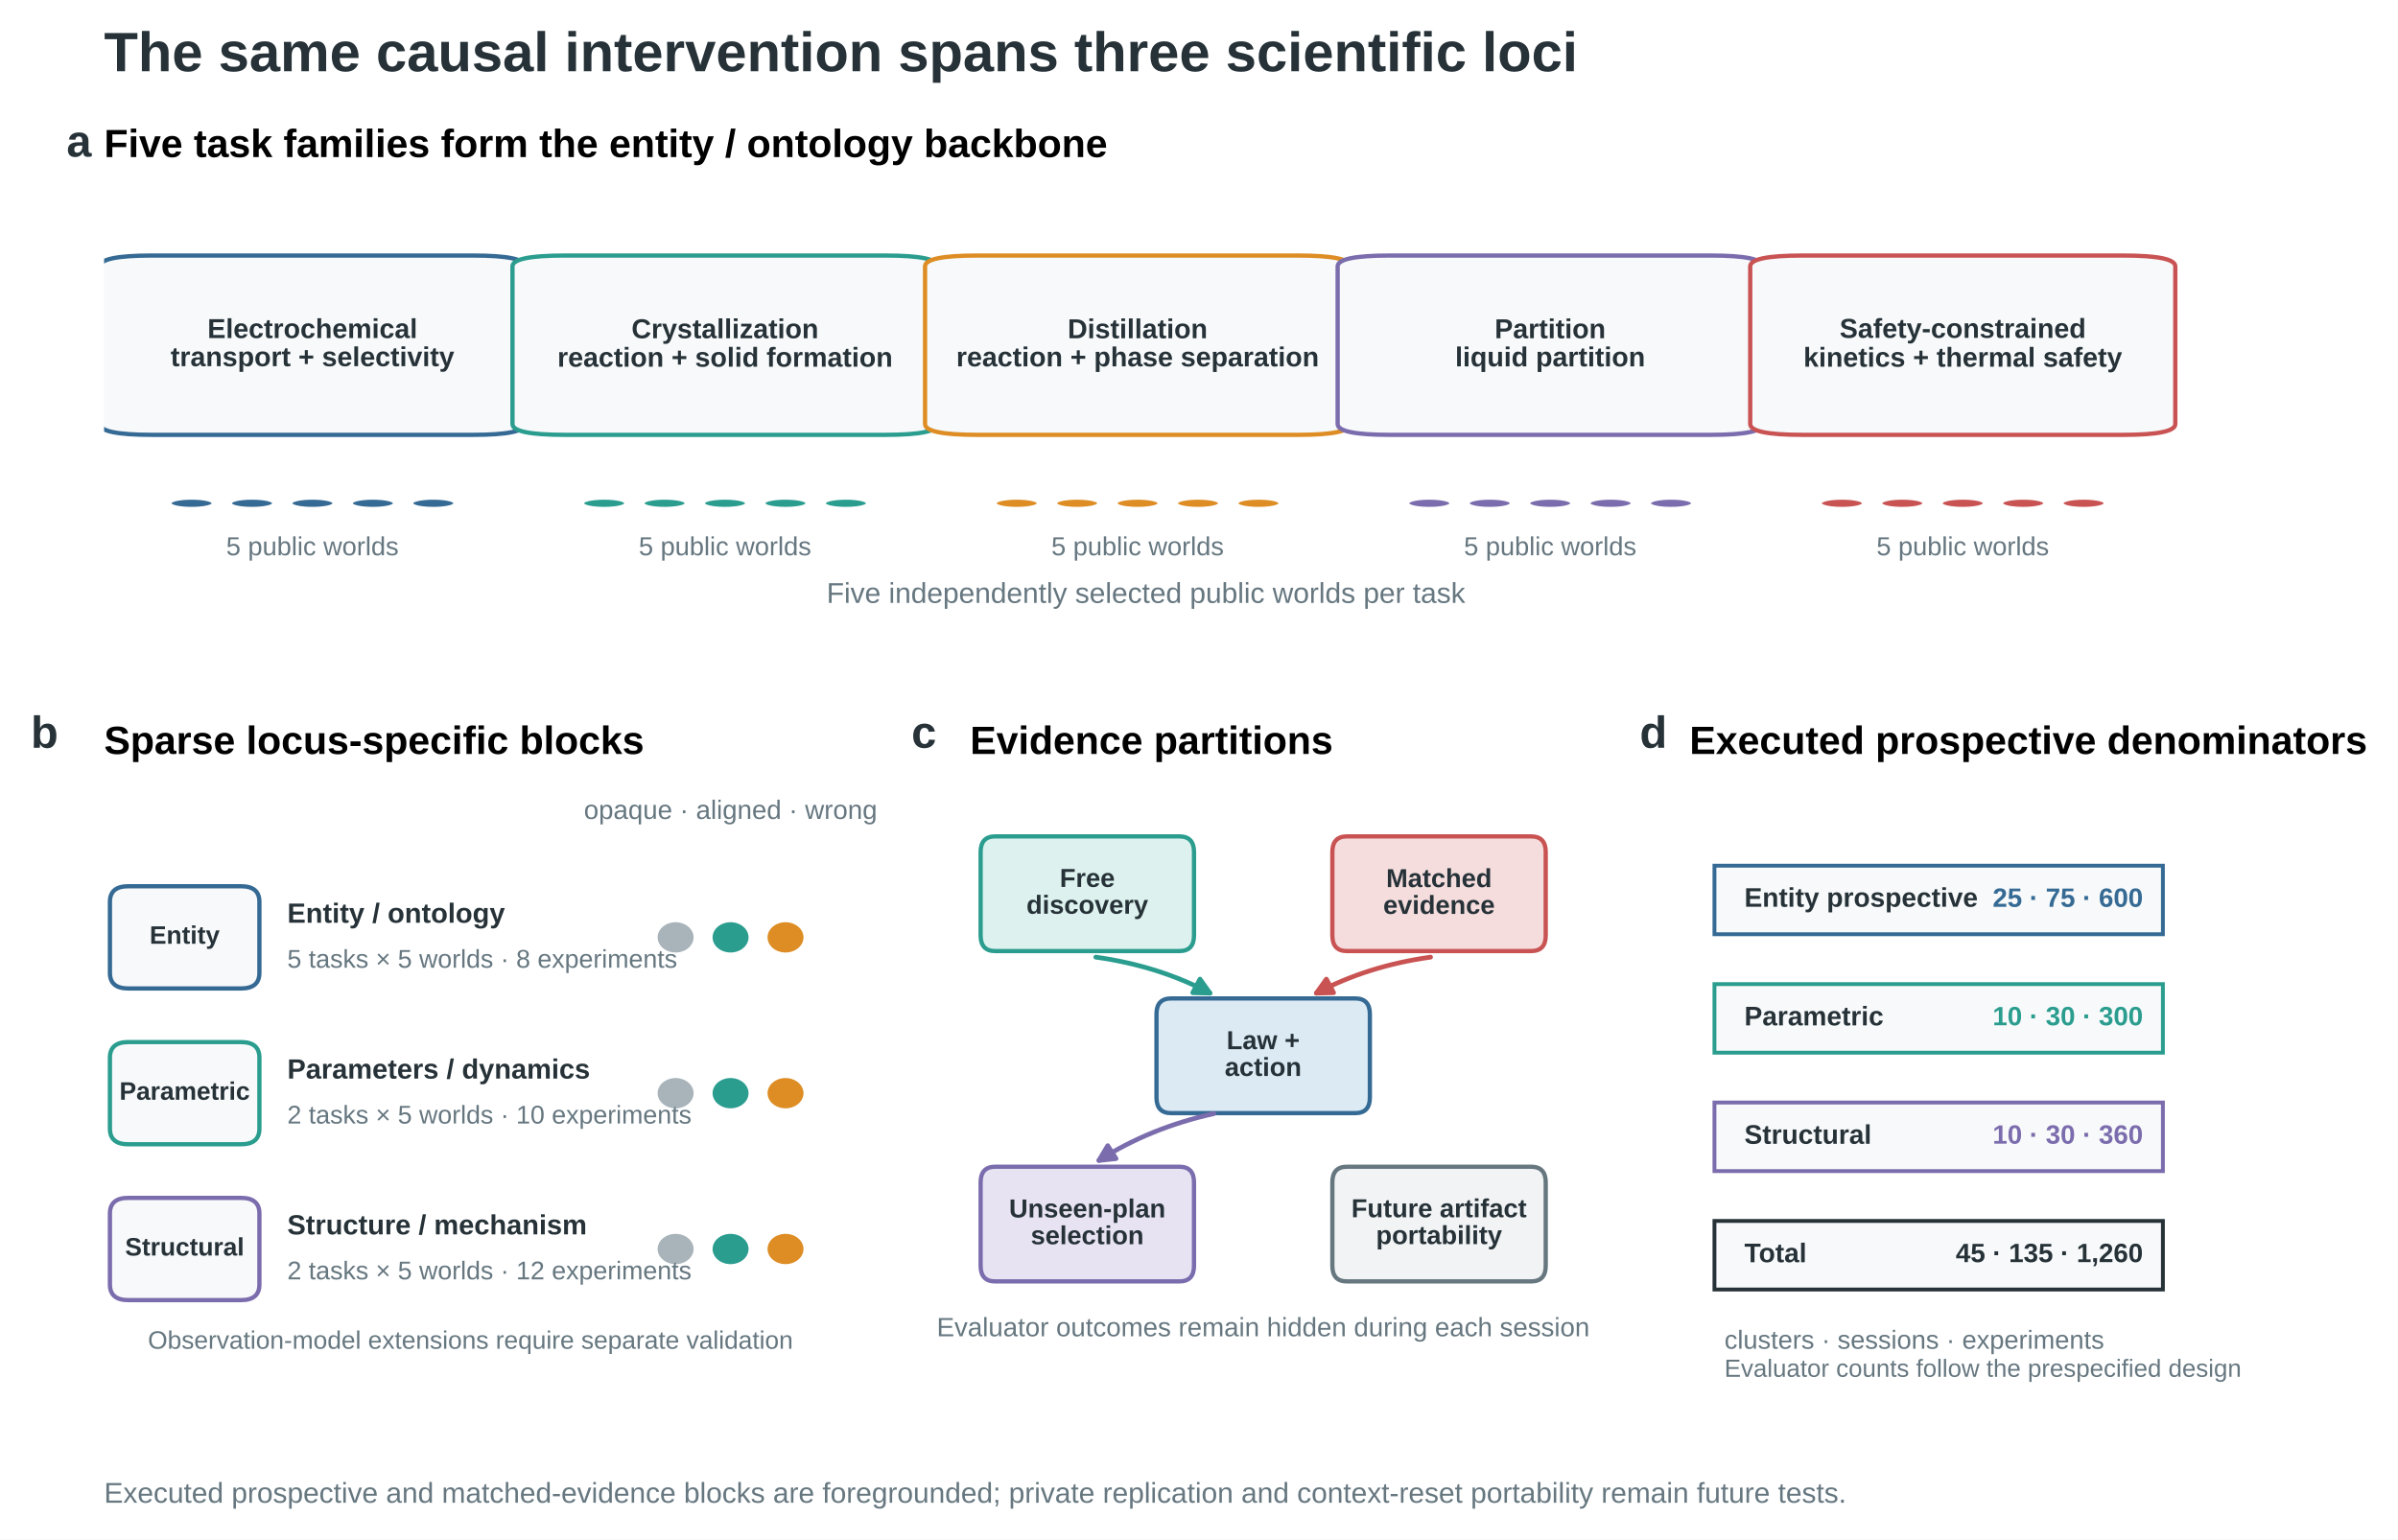
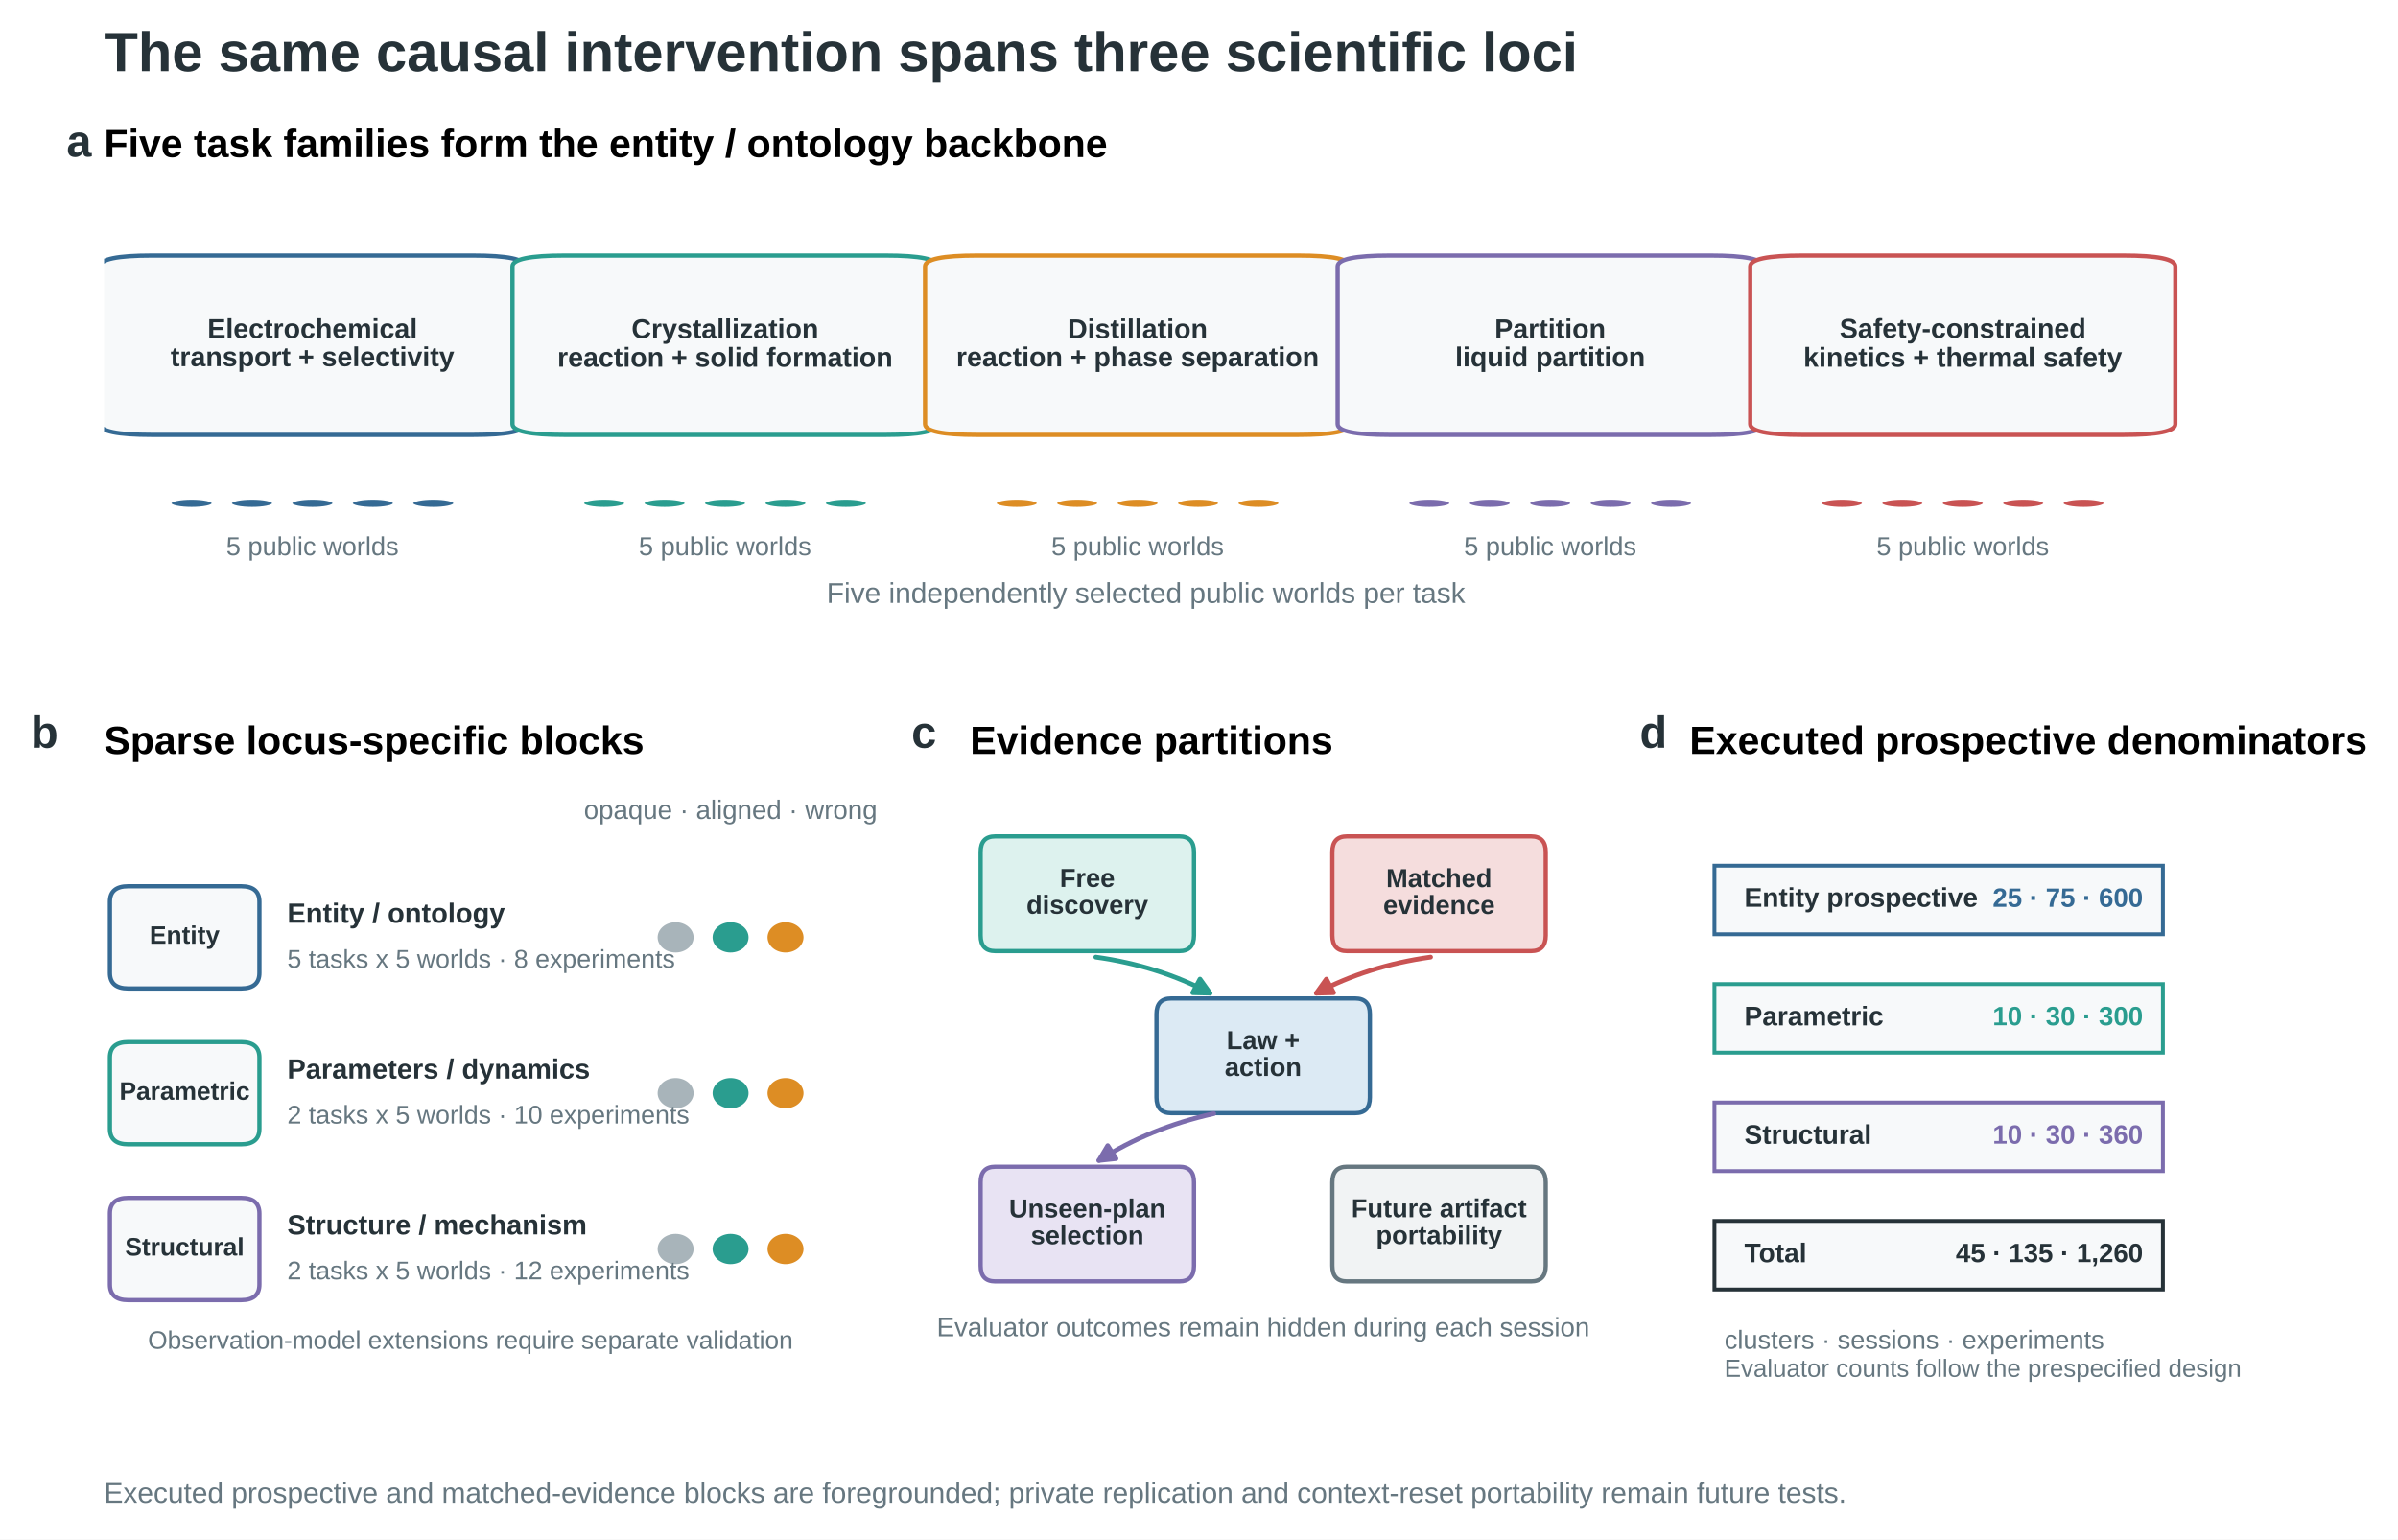
<svg xmlns="http://www.w3.org/2000/svg" width="560.786pt" height="360.139pt" viewBox="0 0 560.786 360.139" version="1.1">
  <defs>
    <style type="text/css">*{stroke-linejoin: round; stroke-linecap: butt}</style>
  </defs>
  <g id="figure_1">
    <g id="patch_1">
      <path d="M 0 360.139 L 560.786 360.139 L 560.786 0 L 0 0 z " style="fill: #ffffff" />
    </g>
    <g id="axes_1">
      <g id="patch_2">
        <path d="M 35.544 101.723 L 110.587 101.723 Q 122.77 101.723 122.77 99.19 L 122.77 62.31 Q 122.77 59.777 110.587 59.777 L 35.544 59.777 Q 23.361 59.777 23.361 62.31 L 23.361 99.19 Q 23.361 101.723 35.544 101.723 z " clip-path="url(#p70726f515e)" style="fill: #f7f9fa; stroke: #356a94; stroke-linejoin: miter" />
      </g>
      <g id="patch_3">
        <path d="M 44.802 118.745 C 46.095 118.745 47.334 118.638 48.248 118.448 C 49.162 118.258 49.675 118.001 49.675 117.732 C 49.675 117.463 49.162 117.206 48.248 117.016 C 47.334 116.826 46.095 116.719 44.802 116.719 C 43.51 116.719 42.27 116.826 41.357 117.016 C 40.443 117.206 39.929 117.463 39.929 117.732 C 39.929 118.001 40.443 118.258 41.357 118.448 C 42.27 118.638 43.51 118.745 44.802 118.745 z " clip-path="url(#p70726f515e)" style="fill: #356a94; stroke: #ffffff; stroke-width: 0.35; stroke-linejoin: miter" />
      </g>
      <g id="patch_4">
        <path d="M 58.934 118.745 C 60.226 118.745 61.466 118.638 62.38 118.448 C 63.293 118.258 63.807 118.001 63.807 117.732 C 63.807 117.463 63.293 117.206 62.38 117.016 C 61.466 116.826 60.226 116.719 58.934 116.719 C 57.641 116.719 56.402 116.826 55.488 117.016 C 54.574 117.206 54.061 117.463 54.061 117.732 C 54.061 118.001 54.574 118.258 55.488 118.448 C 56.402 118.638 57.641 118.745 58.934 118.745 z " clip-path="url(#p70726f515e)" style="fill: #356a94; stroke: #ffffff; stroke-width: 0.35; stroke-linejoin: miter" />
      </g>
      <g id="patch_5">
        <path d="M 73.065 118.745 C 74.358 118.745 75.597 118.638 76.511 118.448 C 77.425 118.258 77.938 118.001 77.938 117.732 C 77.938 117.463 77.425 117.206 76.511 117.016 C 75.597 116.826 74.358 116.719 73.065 116.719 C 71.773 116.719 70.533 116.826 69.62 117.016 C 68.706 117.206 68.192 117.463 68.192 117.732 C 68.192 118.001 68.706 118.258 69.62 118.448 C 70.533 118.638 71.773 118.745 73.065 118.745 z " clip-path="url(#p70726f515e)" style="fill: #356a94; stroke: #ffffff; stroke-width: 0.35; stroke-linejoin: miter" />
      </g>
      <g id="patch_6">
        <path d="M 87.197 118.745 C 88.489 118.745 89.729 118.638 90.643 118.448 C 91.556 118.258 92.07 118.001 92.07 117.732 C 92.07 117.463 91.556 117.206 90.643 117.016 C 89.729 116.826 88.489 116.719 87.197 116.719 C 85.905 116.719 84.665 116.826 83.751 117.016 C 82.837 117.206 82.324 117.463 82.324 117.732 C 82.324 118.001 82.837 118.258 83.751 118.448 C 84.665 118.638 85.905 118.745 87.197 118.745 z " clip-path="url(#p70726f515e)" style="fill: #356a94; stroke: #ffffff; stroke-width: 0.35; stroke-linejoin: miter" />
      </g>
      <g id="patch_7">
        <path d="M 101.329 118.745 C 102.621 118.745 103.86 118.638 104.774 118.448 C 105.688 118.258 106.202 118.001 106.202 117.732 C 106.202 117.463 105.688 117.206 104.774 117.016 C 103.86 116.826 102.621 116.719 101.329 116.719 C 100.036 116.719 98.797 116.826 97.883 117.016 C 96.969 117.206 96.456 117.463 96.456 117.732 C 96.456 118.001 96.969 118.258 97.883 118.448 C 98.797 118.638 100.036 118.745 101.329 118.745 z " clip-path="url(#p70726f515e)" style="fill: #356a94; stroke: #ffffff; stroke-width: 0.35; stroke-linejoin: miter" />
      </g>
      <g id="patch_8">
        <path d="M 132.028 101.723 L 207.072 101.723 Q 219.254 101.723 219.254 99.19 L 219.254 62.31 Q 219.254 59.777 207.072 59.777 L 132.028 59.777 Q 119.846 59.777 119.846 62.31 L 119.846 99.19 Q 119.846 101.723 132.028 101.723 z " clip-path="url(#p70726f515e)" style="fill: #f7f9fa; stroke: #2a9d8f; stroke-linejoin: miter" />
      </g>
      <g id="patch_9">
        <path d="M 141.287 118.745 C 142.579 118.745 143.819 118.638 144.733 118.448 C 145.646 118.258 146.16 118.001 146.16 117.732 C 146.16 117.463 145.646 117.206 144.733 117.016 C 143.819 116.826 142.579 116.719 141.287 116.719 C 139.994 116.719 138.755 116.826 137.841 117.016 C 136.927 117.206 136.414 117.463 136.414 117.732 C 136.414 118.001 136.927 118.258 137.841 118.448 C 138.755 118.638 139.994 118.745 141.287 118.745 z " clip-path="url(#p70726f515e)" style="fill: #2a9d8f; stroke: #ffffff; stroke-width: 0.35; stroke-linejoin: miter" />
      </g>
      <g id="patch_10">
        <path d="M 155.418 118.745 C 156.711 118.745 157.95 118.638 158.864 118.448 C 159.778 118.258 160.291 118.001 160.291 117.732 C 160.291 117.463 159.778 117.206 158.864 117.016 C 157.95 116.826 156.711 116.719 155.418 116.719 C 154.126 116.719 152.887 116.826 151.973 117.016 C 151.059 117.206 150.545 117.463 150.545 117.732 C 150.545 118.001 151.059 118.258 151.973 118.448 C 152.887 118.638 154.126 118.745 155.418 118.745 z " clip-path="url(#p70726f515e)" style="fill: #2a9d8f; stroke: #ffffff; stroke-width: 0.35; stroke-linejoin: miter" />
      </g>
      <g id="patch_11">
        <path d="M 169.55 118.745 C 170.842 118.745 172.082 118.638 172.996 118.448 C 173.91 118.258 174.423 118.001 174.423 117.732 C 174.423 117.463 173.91 117.206 172.996 117.016 C 172.082 116.826 170.842 116.719 169.55 116.719 C 168.258 116.719 167.018 116.826 166.104 117.016 C 165.19 117.206 164.677 117.463 164.677 117.732 C 164.677 118.001 165.19 118.258 166.104 118.448 C 167.018 118.638 168.258 118.745 169.55 118.745 z " clip-path="url(#p70726f515e)" style="fill: #2a9d8f; stroke: #ffffff; stroke-width: 0.35; stroke-linejoin: miter" />
      </g>
      <g id="patch_12">
        <path d="M 183.682 118.745 C 184.974 118.745 186.213 118.638 187.127 118.448 C 188.041 118.258 188.555 118.001 188.555 117.732 C 188.555 117.463 188.041 117.206 187.127 117.016 C 186.213 116.826 184.974 116.719 183.682 116.719 C 182.389 116.719 181.15 116.826 180.236 117.016 C 179.322 117.206 178.809 117.463 178.809 117.732 C 178.809 118.001 179.322 118.258 180.236 118.448 C 181.15 118.638 182.389 118.745 183.682 118.745 z " clip-path="url(#p70726f515e)" style="fill: #2a9d8f; stroke: #ffffff; stroke-width: 0.35; stroke-linejoin: miter" />
      </g>
      <g id="patch_13">
        <path d="M 197.813 118.745 C 199.105 118.745 200.345 118.638 201.259 118.448 C 202.173 118.258 202.686 118.001 202.686 117.732 C 202.686 117.463 202.173 117.206 201.259 117.016 C 200.345 116.826 199.105 116.719 197.813 116.719 C 196.521 116.719 195.281 116.826 194.367 117.016 C 193.454 117.206 192.94 117.463 192.94 117.732 C 192.94 118.001 193.454 118.258 194.367 118.448 C 195.281 118.638 196.521 118.745 197.813 118.745 z " clip-path="url(#p70726f515e)" style="fill: #2a9d8f; stroke: #ffffff; stroke-width: 0.35; stroke-linejoin: miter" />
      </g>
      <g id="patch_14">
        <path d="M 228.513 101.723 L 303.556 101.723 Q 315.739 101.723 315.739 99.19 L 315.739 62.31 Q 315.739 59.777 303.556 59.777 L 228.513 59.777 Q 216.33 59.777 216.33 62.31 L 216.33 99.19 Q 216.33 101.723 228.513 101.723 z " clip-path="url(#p70726f515e)" style="fill: #f7f9fa; stroke: #dd8d24; stroke-linejoin: miter" />
      </g>
      <g id="patch_15">
        <path d="M 237.771 118.745 C 239.064 118.745 240.303 118.638 241.217 118.448 C 242.131 118.258 242.644 118.001 242.644 117.732 C 242.644 117.463 242.131 117.206 241.217 117.016 C 240.303 116.826 239.064 116.719 237.771 116.719 C 236.479 116.719 235.24 116.826 234.326 117.016 C 233.412 117.206 232.898 117.463 232.898 117.732 C 232.898 118.001 233.412 118.258 234.326 118.448 C 235.24 118.638 236.479 118.745 237.771 118.745 z " clip-path="url(#p70726f515e)" style="fill: #dd8d24; stroke: #ffffff; stroke-width: 0.35; stroke-linejoin: miter" />
      </g>
      <g id="patch_16">
        <path d="M 251.903 118.745 C 253.195 118.745 254.435 118.638 255.349 118.448 C 256.263 118.258 256.776 118.001 256.776 117.732 C 256.776 117.463 256.263 117.206 255.349 117.016 C 254.435 116.826 253.195 116.719 251.903 116.719 C 250.611 116.719 249.371 116.826 248.457 117.016 C 247.544 117.206 247.03 117.463 247.03 117.732 C 247.03 118.001 247.544 118.258 248.457 118.448 C 249.371 118.638 250.611 118.745 251.903 118.745 z " clip-path="url(#p70726f515e)" style="fill: #dd8d24; stroke: #ffffff; stroke-width: 0.35; stroke-linejoin: miter" />
      </g>
      <g id="patch_17">
        <path d="M 266.035 118.745 C 267.327 118.745 268.566 118.638 269.48 118.448 C 270.394 118.258 270.908 118.001 270.908 117.732 C 270.908 117.463 270.394 117.206 269.48 117.016 C 268.566 116.826 267.327 116.719 266.035 116.719 C 264.742 116.719 263.503 116.826 262.589 117.016 C 261.675 117.206 261.162 117.463 261.162 117.732 C 261.162 118.001 261.675 118.258 262.589 118.448 C 263.503 118.638 264.742 118.745 266.035 118.745 z " clip-path="url(#p70726f515e)" style="fill: #dd8d24; stroke: #ffffff; stroke-width: 0.35; stroke-linejoin: miter" />
      </g>
      <g id="patch_18">
        <path d="M 280.166 118.745 C 281.459 118.745 282.698 118.638 283.612 118.448 C 284.526 118.258 285.039 118.001 285.039 117.732 C 285.039 117.463 284.526 117.206 283.612 117.016 C 282.698 116.826 281.459 116.719 280.166 116.719 C 278.874 116.719 277.634 116.826 276.72 117.016 C 275.807 117.206 275.293 117.463 275.293 117.732 C 275.293 118.001 275.807 118.258 276.72 118.448 C 277.634 118.638 278.874 118.745 280.166 118.745 z " clip-path="url(#p70726f515e)" style="fill: #dd8d24; stroke: #ffffff; stroke-width: 0.35; stroke-linejoin: miter" />
      </g>
      <g id="patch_19">
        <path d="M 294.298 118.745 C 295.59 118.745 296.83 118.638 297.743 118.448 C 298.657 118.258 299.171 118.001 299.171 117.732 C 299.171 117.463 298.657 117.206 297.743 117.016 C 296.83 116.826 295.59 116.719 294.298 116.719 C 293.005 116.719 291.766 116.826 290.852 117.016 C 289.938 117.206 289.425 117.463 289.425 117.732 C 289.425 118.001 289.938 118.258 290.852 118.448 C 291.766 118.638 293.005 118.745 294.298 118.745 z " clip-path="url(#p70726f515e)" style="fill: #dd8d24; stroke: #ffffff; stroke-width: 0.35; stroke-linejoin: miter" />
      </g>
      <g id="patch_20">
        <path d="M 324.997 101.723 L 400.041 101.723 Q 412.223 101.723 412.223 99.19 L 412.223 62.31 Q 412.223 59.777 400.041 59.777 L 324.997 59.777 Q 312.815 59.777 312.815 62.31 L 312.815 99.19 Q 312.815 101.723 324.997 101.723 z " clip-path="url(#p70726f515e)" style="fill: #f7f9fa; stroke: #7b6cad; stroke-linejoin: miter" />
      </g>
      <g id="patch_21">
        <path d="M 334.256 118.745 C 335.548 118.745 336.788 118.638 337.702 118.448 C 338.616 118.258 339.129 118.001 339.129 117.732 C 339.129 117.463 338.616 117.206 337.702 117.016 C 336.788 116.826 335.548 116.719 334.256 116.719 C 332.964 116.719 331.724 116.826 330.81 117.016 C 329.897 117.206 329.383 117.463 329.383 117.732 C 329.383 118.001 329.897 118.258 330.81 118.448 C 331.724 118.638 332.964 118.745 334.256 118.745 z " clip-path="url(#p70726f515e)" style="fill: #7b6cad; stroke: #ffffff; stroke-width: 0.35; stroke-linejoin: miter" />
      </g>
      <g id="patch_22">
        <path d="M 348.388 118.745 C 349.68 118.745 350.92 118.638 351.833 118.448 C 352.747 118.258 353.261 118.001 353.261 117.732 C 353.261 117.463 352.747 117.206 351.833 117.016 C 350.92 116.826 349.68 116.719 348.388 116.719 C 347.095 116.719 345.856 116.826 344.942 117.016 C 344.028 117.206 343.515 117.463 343.515 117.732 C 343.515 118.001 344.028 118.258 344.942 118.448 C 345.856 118.638 347.095 118.745 348.388 118.745 z " clip-path="url(#p70726f515e)" style="fill: #7b6cad; stroke: #ffffff; stroke-width: 0.35; stroke-linejoin: miter" />
      </g>
      <g id="patch_23">
        <path d="M 362.519 118.745 C 363.812 118.745 365.051 118.638 365.965 118.448 C 366.879 118.258 367.392 118.001 367.392 117.732 C 367.392 117.463 366.879 117.206 365.965 117.016 C 365.051 116.826 363.812 116.719 362.519 116.719 C 361.227 116.719 359.987 116.826 359.074 117.016 C 358.16 117.206 357.646 117.463 357.646 117.732 C 357.646 118.001 358.16 118.258 359.074 118.448 C 359.987 118.638 361.227 118.745 362.519 118.745 z " clip-path="url(#p70726f515e)" style="fill: #7b6cad; stroke: #ffffff; stroke-width: 0.35; stroke-linejoin: miter" />
      </g>
      <g id="patch_24">
        <path d="M 376.651 118.745 C 377.943 118.745 379.183 118.638 380.096 118.448 C 381.01 118.258 381.524 118.001 381.524 117.732 C 381.524 117.463 381.01 117.206 380.096 117.016 C 379.183 116.826 377.943 116.719 376.651 116.719 C 375.358 116.719 374.119 116.826 373.205 117.016 C 372.291 117.206 371.778 117.463 371.778 117.732 C 371.778 118.001 372.291 118.258 373.205 118.448 C 374.119 118.638 375.358 118.745 376.651 118.745 z " clip-path="url(#p70726f515e)" style="fill: #7b6cad; stroke: #ffffff; stroke-width: 0.35; stroke-linejoin: miter" />
      </g>
      <g id="patch_25">
        <path d="M 390.782 118.745 C 392.075 118.745 393.314 118.638 394.228 118.448 C 395.142 118.258 395.655 118.001 395.655 117.732 C 395.655 117.463 395.142 117.206 394.228 117.016 C 393.314 116.826 392.075 116.719 390.782 116.719 C 389.49 116.719 388.25 116.826 387.337 117.016 C 386.423 117.206 385.909 117.463 385.909 117.732 C 385.909 118.001 386.423 118.258 387.337 118.448 C 388.25 118.638 389.49 118.745 390.782 118.745 z " clip-path="url(#p70726f515e)" style="fill: #7b6cad; stroke: #ffffff; stroke-width: 0.35; stroke-linejoin: miter" />
      </g>
      <g id="patch_26">
        <path d="M 421.482 101.723 L 496.526 101.723 Q 508.708 101.723 508.708 99.19 L 508.708 62.31 Q 508.708 59.777 496.526 59.777 L 421.482 59.777 Q 409.3 59.777 409.3 62.31 L 409.3 99.19 Q 409.3 101.723 421.482 101.723 z " clip-path="url(#p70726f515e)" style="fill: #f7f9fa; stroke: #c95353; stroke-linejoin: miter" />
      </g>
      <g id="patch_27">
        <path d="M 430.741 118.745 C 432.033 118.745 433.273 118.638 434.186 118.448 C 435.1 118.258 435.614 118.001 435.614 117.732 C 435.614 117.463 435.1 117.206 434.186 117.016 C 433.273 116.826 432.033 116.719 430.741 116.719 C 429.448 116.719 428.209 116.826 427.295 117.016 C 426.381 117.206 425.868 117.463 425.868 117.732 C 425.868 118.001 426.381 118.258 427.295 118.448 C 428.209 118.638 429.448 118.745 430.741 118.745 z " clip-path="url(#p70726f515e)" style="fill: #c95353; stroke: #ffffff; stroke-width: 0.35; stroke-linejoin: miter" />
      </g>
      <g id="patch_28">
        <path d="M 444.872 118.745 C 446.165 118.745 447.404 118.638 448.318 118.448 C 449.232 118.258 449.745 118.001 449.745 117.732 C 449.745 117.463 449.232 117.206 448.318 117.016 C 447.404 116.826 446.165 116.719 444.872 116.719 C 443.58 116.719 442.34 116.826 441.427 117.016 C 440.513 117.206 439.999 117.463 439.999 117.732 C 439.999 118.001 440.513 118.258 441.427 118.448 C 442.34 118.638 443.58 118.745 444.872 118.745 z " clip-path="url(#p70726f515e)" style="fill: #c95353; stroke: #ffffff; stroke-width: 0.35; stroke-linejoin: miter" />
      </g>
      <g id="patch_29">
        <path d="M 459.004 118.745 C 460.296 118.745 461.536 118.638 462.45 118.448 C 463.363 118.258 463.877 118.001 463.877 117.732 C 463.877 117.463 463.363 117.206 462.45 117.016 C 461.536 116.826 460.296 116.719 459.004 116.719 C 457.711 116.719 456.472 116.826 455.558 117.016 C 454.644 117.206 454.131 117.463 454.131 117.732 C 454.131 118.001 454.644 118.258 455.558 118.448 C 456.472 118.638 457.711 118.745 459.004 118.745 z " clip-path="url(#p70726f515e)" style="fill: #c95353; stroke: #ffffff; stroke-width: 0.35; stroke-linejoin: miter" />
      </g>
      <g id="patch_30">
        <path d="M 473.135 118.745 C 474.428 118.745 475.667 118.638 476.581 118.448 C 477.495 118.258 478.008 118.001 478.008 117.732 C 478.008 117.463 477.495 117.206 476.581 117.016 C 475.667 116.826 474.428 116.719 473.135 116.719 C 471.843 116.719 470.604 116.826 469.69 117.016 C 468.776 117.206 468.262 117.463 468.262 117.732 C 468.262 118.001 468.776 118.258 469.69 118.448 C 470.604 118.638 471.843 118.745 473.135 118.745 z " clip-path="url(#p70726f515e)" style="fill: #c95353; stroke: #ffffff; stroke-width: 0.35; stroke-linejoin: miter" />
      </g>
      <g id="patch_31">
        <path d="M 487.267 118.745 C 488.559 118.745 489.799 118.638 490.713 118.448 C 491.626 118.258 492.14 118.001 492.14 117.732 C 492.14 117.463 491.626 117.206 490.713 117.016 C 489.799 116.826 488.559 116.719 487.267 116.719 C 485.975 116.719 484.735 116.826 483.821 117.016 C 482.907 117.206 482.394 117.463 482.394 117.732 C 482.394 118.001 482.907 118.258 483.821 118.448 C 484.735 118.638 485.975 118.745 487.267 118.745 z " clip-path="url(#p70726f515e)" style="fill: #c95353; stroke: #ffffff; stroke-width: 0.35; stroke-linejoin: miter" />
      </g>
      <g id="text_1">
        <text style="font-weight: 700; font-size: 6.4px; font-family: 'Arial', 'Helvetica', 'DejaVu Sans', sans-serif; fill: #263238" transform="translate(48.52138 79.07874)">Electrochemical</text>
        <text style="font-weight: 700; font-size: 6.4px; font-family: 'Arial', 'Helvetica', 'DejaVu Sans', sans-serif; fill: #263238" transform="translate(39.89888 85.6557)">transport + selectivity</text>
      </g>
      <g id="text_2">
        <text style="font-size: 6.1px; font-family: 'Arial', 'Helvetica', 'DejaVu Sans', sans-serif; text-anchor: middle; fill: #667780" x="73.065" y="129.89" transform="rotate(-0 73.06538 129.8904)">5 public worlds</text>
      </g>
      <g id="text_3">
        <text style="font-weight: 700; font-size: 6.4px; font-family: 'Arial', 'Helvetica', 'DejaVu Sans', sans-serif; fill: #263238" transform="translate(147.6795 79.11774)">Crystallization</text>
        <text style="font-weight: 700; font-size: 6.4px; font-family: 'Arial', 'Helvetica', 'DejaVu Sans', sans-serif; fill: #263238" transform="translate(130.346 85.7787)">reaction + solid formation</text>
      </g>
      <g id="text_4">
        <text style="font-size: 6.1px; font-family: 'Arial', 'Helvetica', 'DejaVu Sans', sans-serif; text-anchor: middle; fill: #667780" x="169.55" y="129.89" transform="rotate(-0 169.55 129.8904)">5 public worlds</text>
      </g>
      <g id="text_5">
        <text style="font-weight: 700; font-size: 6.4px; font-family: 'Arial', 'Helvetica', 'DejaVu Sans', sans-serif; fill: #263238" transform="translate(249.6796 79.12074)">Distillation</text>
        <text style="font-weight: 700; font-size: 6.4px; font-family: 'Arial', 'Helvetica', 'DejaVu Sans', sans-serif; fill: #263238" transform="translate(223.6221 85.6977)">reaction + phase separation</text>
      </g>
      <g id="text_6">
        <text style="font-size: 6.1px; font-family: 'Arial', 'Helvetica', 'DejaVu Sans', sans-serif; text-anchor: middle; fill: #667780" x="266.035" y="129.89" transform="rotate(-0 266.0346 129.8904)">5 public worlds</text>
      </g>
      <g id="text_7">
        <text style="font-weight: 700; font-size: 6.4px; font-family: 'Arial', 'Helvetica', 'DejaVu Sans', sans-serif; fill: #263238" transform="translate(349.5417 79.12074)">Partition</text>
        <text style="font-weight: 700; font-size: 6.4px; font-family: 'Arial', 'Helvetica', 'DejaVu Sans', sans-serif; fill: #263238" transform="translate(340.3022 85.6977)">liquid partition</text>
      </g>
      <g id="text_8">
        <text style="font-size: 6.1px; font-family: 'Arial', 'Helvetica', 'DejaVu Sans', sans-serif; text-anchor: middle; fill: #667780" x="362.519" y="129.89" transform="rotate(-0 362.5192 129.8904)">5 public worlds</text>
      </g>
      <g id="text_9">
        <text style="font-weight: 700; font-size: 6.4px; font-family: 'Arial', 'Helvetica', 'DejaVu Sans', sans-serif; fill: #263238" transform="translate(430.1983 79.0305)">Safety-constrained</text>
        <text style="font-weight: 700; font-size: 6.4px; font-family: 'Arial', 'Helvetica', 'DejaVu Sans', sans-serif; fill: #263238" transform="translate(421.7438 85.78194)">kinetics + thermal safety</text>
      </g>
      <g id="text_10">
        <text style="font-size: 6.1px; font-family: 'Arial', 'Helvetica', 'DejaVu Sans', sans-serif; text-anchor: middle; fill: #667780" x="459.004" y="129.89" transform="rotate(-0 459.0038 129.8904)">5 public worlds</text>
      </g>
      <g id="text_11">
        <text style="font-size: 6.7px; font-family: 'Arial', 'Helvetica', 'DejaVu Sans', sans-serif; text-anchor: middle; fill: #667780" x="267.984" y="141.036" transform="rotate(-0 267.9838 141.0357)">Five independently selected public worlds per task</text>
      </g>
      <g id="text_12">
        <text style="font-weight: 700; font-size: 10.5px; font-family: 'Arial', 'Helvetica', 'DejaVu Sans', sans-serif; text-anchor: start; fill: #263238" x="15.564" y="36.63" transform="rotate(-0 15.56446 36.63029)">a</text>
      </g>
      <g id="text_13">
        <text style="font-weight: 700; font-size: 9.2px; font-family: 'Arial', 'Helvetica', 'DejaVu Sans', sans-serif; text-anchor: start" x="24.336" y="36.742" transform="rotate(-0 24.33578 36.742)">Five task families form the entity / ontology backbone</text>
      </g>
    </g>
    <g id="axes_2">
      <g id="patch_32">
        <path d="M 29.991 231.23 L 56.38 231.23 Q 60.664 231.23 60.664 227.585 L 60.664 210.964 Q 60.664 207.319 56.38 207.319 L 29.991 207.319 Q 25.707 207.319 25.707 210.964 L 25.707 227.585 Q 25.707 231.23 29.991 231.23 z " clip-path="url(#p15c0a701d0)" style="fill: #f7f9fa; stroke: #356a94; stroke-linejoin: miter" />
      </g>
      <g id="patch_33">
        <path d="M 157.995 223.065 C 159.176 223.065 160.31 222.666 161.145 221.955 C 161.981 221.244 162.45 220.28 162.45 219.275 C 162.45 218.269 161.981 217.305 161.145 216.594 C 160.31 215.883 159.176 215.484 157.995 215.484 C 156.813 215.484 155.68 215.883 154.845 216.594 C 154.009 217.305 153.54 218.269 153.54 219.275 C 153.54 220.28 154.009 221.244 154.845 221.955 C 155.68 222.666 156.813 223.065 157.995 223.065 z " clip-path="url(#p15c0a701d0)" style="fill: #a8b4ba; stroke: #ffffff; stroke-width: 0.5; stroke-linejoin: miter" />
      </g>
      <g id="patch_34">
        <path d="M 170.847 223.065 C 172.028 223.065 173.162 222.666 173.997 221.955 C 174.833 221.244 175.302 220.28 175.302 219.275 C 175.302 218.269 174.833 217.305 173.997 216.594 C 173.162 215.883 172.028 215.484 170.847 215.484 C 169.665 215.484 168.532 215.883 167.696 216.594 C 166.861 217.305 166.391 218.269 166.391 219.275 C 166.391 220.28 166.861 221.244 167.696 221.955 C 168.532 222.666 169.665 223.065 170.847 223.065 z " clip-path="url(#p15c0a701d0)" style="fill: #2a9d8f; stroke: #ffffff; stroke-width: 0.5; stroke-linejoin: miter" />
      </g>
      <g id="patch_35">
        <path d="M 183.699 223.065 C 184.88 223.065 186.013 222.666 186.849 221.955 C 187.684 221.244 188.154 220.28 188.154 219.275 C 188.154 218.269 187.684 217.305 186.849 216.594 C 186.013 215.883 184.88 215.484 183.699 215.484 C 182.517 215.484 181.384 215.883 180.548 216.594 C 179.713 217.305 179.243 218.269 179.243 219.275 C 179.243 220.28 179.713 221.244 180.548 221.955 C 181.384 222.666 182.517 223.065 183.699 223.065 z " clip-path="url(#p15c0a701d0)" style="fill: #dd8d24; stroke: #ffffff; stroke-width: 0.5; stroke-linejoin: miter" />
      </g>
      <g id="patch_36">
        <path d="M 29.991 267.681 L 56.38 267.681 Q 60.664 267.681 60.664 264.036 L 60.664 247.414 Q 60.664 243.769 56.38 243.769 L 29.991 243.769 Q 25.707 243.769 25.707 247.414 L 25.707 264.036 Q 25.707 267.681 29.991 267.681 z " clip-path="url(#p15c0a701d0)" style="fill: #f7f9fa; stroke: #2a9d8f; stroke-linejoin: miter" />
      </g>
      <g id="patch_37">
        <path d="M 157.995 259.516 C 159.176 259.516 160.31 259.116 161.145 258.406 C 161.981 257.695 162.45 256.73 162.45 255.725 C 162.45 254.72 161.981 253.755 161.145 253.044 C 160.31 252.334 159.176 251.934 157.995 251.934 C 156.813 251.934 155.68 252.334 154.845 253.044 C 154.009 253.755 153.54 254.72 153.54 255.725 C 153.54 256.73 154.009 257.695 154.845 258.406 C 155.68 259.116 156.813 259.516 157.995 259.516 z " clip-path="url(#p15c0a701d0)" style="fill: #a8b4ba; stroke: #ffffff; stroke-width: 0.5; stroke-linejoin: miter" />
      </g>
      <g id="patch_38">
        <path d="M 170.847 259.516 C 172.028 259.516 173.162 259.116 173.997 258.406 C 174.833 257.695 175.302 256.73 175.302 255.725 C 175.302 254.72 174.833 253.755 173.997 253.044 C 173.162 252.334 172.028 251.934 170.847 251.934 C 169.665 251.934 168.532 252.334 167.696 253.044 C 166.861 253.755 166.391 254.72 166.391 255.725 C 166.391 256.73 166.861 257.695 167.696 258.406 C 168.532 259.116 169.665 259.516 170.847 259.516 z " clip-path="url(#p15c0a701d0)" style="fill: #2a9d8f; stroke: #ffffff; stroke-width: 0.5; stroke-linejoin: miter" />
      </g>
      <g id="patch_39">
        <path d="M 183.699 259.516 C 184.88 259.516 186.013 259.116 186.849 258.406 C 187.684 257.695 188.154 256.73 188.154 255.725 C 188.154 254.72 187.684 253.755 186.849 253.044 C 186.013 252.334 184.88 251.934 183.699 251.934 C 182.517 251.934 181.384 252.334 180.548 253.044 C 179.713 253.755 179.243 254.72 179.243 255.725 C 179.243 256.73 179.713 257.695 180.548 258.406 C 181.384 259.116 182.517 259.516 183.699 259.516 z " clip-path="url(#p15c0a701d0)" style="fill: #dd8d24; stroke: #ffffff; stroke-width: 0.5; stroke-linejoin: miter" />
      </g>
      <g id="patch_40">
        <path d="M 29.991 304.131 L 56.38 304.131 Q 60.664 304.131 60.664 300.486 L 60.664 283.865 Q 60.664 280.22 56.38 280.22 L 29.991 280.22 Q 25.707 280.22 25.707 283.865 L 25.707 300.486 Q 25.707 304.131 29.991 304.131 z " clip-path="url(#p15c0a701d0)" style="fill: #f7f9fa; stroke: #7b6cad; stroke-linejoin: miter" />
      </g>
      <g id="patch_41">
        <path d="M 157.995 295.966 C 159.176 295.966 160.31 295.567 161.145 294.856 C 161.981 294.145 162.45 293.181 162.45 292.176 C 162.45 291.17 161.981 290.206 161.145 289.495 C 160.31 288.784 159.176 288.385 157.995 288.385 C 156.813 288.385 155.68 288.784 154.845 289.495 C 154.009 290.206 153.54 291.17 153.54 292.176 C 153.54 293.181 154.009 294.145 154.845 294.856 C 155.68 295.567 156.813 295.966 157.995 295.966 z " clip-path="url(#p15c0a701d0)" style="fill: #a8b4ba; stroke: #ffffff; stroke-width: 0.5; stroke-linejoin: miter" />
      </g>
      <g id="patch_42">
        <path d="M 170.847 295.966 C 172.028 295.966 173.162 295.567 173.997 294.856 C 174.833 294.145 175.302 293.181 175.302 292.176 C 175.302 291.17 174.833 290.206 173.997 289.495 C 173.162 288.784 172.028 288.385 170.847 288.385 C 169.665 288.385 168.532 288.784 167.696 289.495 C 166.861 290.206 166.391 291.17 166.391 292.176 C 166.391 293.181 166.861 294.145 167.696 294.856 C 168.532 295.567 169.665 295.966 170.847 295.966 z " clip-path="url(#p15c0a701d0)" style="fill: #2a9d8f; stroke: #ffffff; stroke-width: 0.5; stroke-linejoin: miter" />
      </g>
      <g id="patch_43">
        <path d="M 183.699 295.966 C 184.88 295.966 186.013 295.567 186.849 294.856 C 187.684 294.145 188.154 293.181 188.154 292.176 C 188.154 291.17 187.684 290.206 186.849 289.495 C 186.013 288.784 184.88 288.385 183.699 288.385 C 182.517 288.385 181.384 288.784 180.548 289.495 C 179.713 290.206 179.243 291.17 179.243 292.176 C 179.243 293.181 179.713 294.145 180.548 294.856 C 181.384 295.567 182.517 295.966 183.699 295.966 z " clip-path="url(#p15c0a701d0)" style="fill: #dd8d24; stroke: #ffffff; stroke-width: 0.5; stroke-linejoin: miter" />
      </g>
      <g id="text_14">
        <text style="font-weight: 700; font-size: 5.9px; font-family: 'Arial', 'Helvetica', 'DejaVu Sans', sans-serif; text-anchor: middle; fill: #263238" x="43.185" y="220.765" transform="rotate(-0 43.18515 220.7652)">Entity</text>
      </g>
      <g id="text_15">
        <text style="font-weight: 700; font-size: 6.5px; font-family: 'Arial', 'Helvetica', 'DejaVu Sans', sans-serif; text-anchor: start; fill: #263238" x="67.175" y="215.853" transform="rotate(-0 67.17524 215.8533)">Entity / ontology</text>
      </g>
      <g id="text_16">
-         <text style="font-size: 6px; font-family: 'Arial', 'Helvetica', 'DejaVu Sans', sans-serif; text-anchor: start; fill: #667780" x="67.175" y="226.375" transform="rotate(-0 67.17524 226.375)">5 tasks × 5 worlds · 8 experiments</text>
+         <text style="font-size: 6px; font-family: 'Arial', 'Helvetica', 'DejaVu Sans', sans-serif; text-anchor: start; fill: #667780" x="67.175" y="226.375" transform="rotate(-0 67.17524 226.375)">5 tasks x 5 worlds · 8 experiments</text>
      </g>
      <g id="text_17">
        <text style="font-weight: 700; font-size: 5.9px; font-family: 'Arial', 'Helvetica', 'DejaVu Sans', sans-serif; text-anchor: middle; fill: #263238" x="43.185" y="257.254" transform="rotate(-0 43.18515 257.2544)">Parametric</text>
      </g>
      <g id="text_18">
        <text style="font-weight: 700; font-size: 6.5px; font-family: 'Arial', 'Helvetica', 'DejaVu Sans', sans-serif; text-anchor: start; fill: #263238" x="67.175" y="252.304" transform="rotate(-0 67.17524 252.3038)">Parameters / dynamics</text>
      </g>
      <g id="text_19">
-         <text style="font-size: 6px; font-family: 'Arial', 'Helvetica', 'DejaVu Sans', sans-serif; text-anchor: start; fill: #667780" x="67.175" y="262.825" transform="rotate(-0 67.17524 262.8255)">2 tasks × 5 worlds · 10 experiments</text>
+         <text style="font-size: 6px; font-family: 'Arial', 'Helvetica', 'DejaVu Sans', sans-serif; text-anchor: start; fill: #667780" x="67.175" y="262.825" transform="rotate(-0 67.17524 262.8255)">2 tasks x 5 worlds · 10 experiments</text>
      </g>
      <g id="text_20">
        <text style="font-weight: 700; font-size: 5.9px; font-family: 'Arial', 'Helvetica', 'DejaVu Sans', sans-serif; text-anchor: middle; fill: #263238" x="43.185" y="293.705" transform="rotate(-0 43.18515 293.7049)">Structural</text>
      </g>
      <g id="text_21">
        <text style="font-weight: 700; font-size: 6.5px; font-family: 'Arial', 'Helvetica', 'DejaVu Sans', sans-serif; text-anchor: start; fill: #263238" x="67.175" y="288.757" transform="rotate(-0 67.17524 288.7574)">Structure / mechanism</text>
      </g>
      <g id="text_22">
-         <text style="font-size: 6px; font-family: 'Arial', 'Helvetica', 'DejaVu Sans', sans-serif; text-anchor: start; fill: #667780" x="67.175" y="299.276" transform="rotate(-0 67.17524 299.276)">2 tasks × 5 worlds · 12 experiments</text>
+         <text style="font-size: 6px; font-family: 'Arial', 'Helvetica', 'DejaVu Sans', sans-serif; text-anchor: start; fill: #667780" x="67.175" y="299.276" transform="rotate(-0 67.17524 299.276)">2 tasks x 5 worlds · 12 experiments</text>
      </g>
      <g id="text_23">
        <text style="font-size: 6.2px; font-family: 'Arial', 'Helvetica', 'DejaVu Sans', sans-serif; text-anchor: middle; fill: #667780" x="170.847" y="191.572" transform="rotate(-0 170.8467 191.5721)">opaque · aligned · wrong</text>
      </g>
      <g id="text_24">
        <text style="font-size: 5.9px; font-family: 'Arial', 'Helvetica', 'DejaVu Sans', sans-serif; text-anchor: middle; fill: #667780" x="110.015" y="315.504" transform="rotate(-0 110.0147 315.5038)">Observation-model extensions require separate validation</text>
      </g>
      <g id="text_25">
        <text style="font-weight: 700; font-size: 10.5px; font-family: 'Arial', 'Helvetica', 'DejaVu Sans', sans-serif; text-anchor: start; fill: #263238" x="7.2" y="174.92" transform="rotate(-0 7.2 174.9198)">b</text>
      </g>
      <g id="text_26">
        <text style="font-weight: 700; font-size: 9.2px; font-family: 'Arial', 'Helvetica', 'DejaVu Sans', sans-serif; text-anchor: start" x="24.336" y="176.366" transform="rotate(-0 24.33578 176.366)">Sparse locus-specific blocks</text>
      </g>
    </g>
    <g id="axes_3">
      <g id="patch_44">
        <path d="M 232.753 222.482 L 275.798 222.482 Q 279.225 222.482 279.225 218.837 L 279.225 199.3 Q 279.225 195.655 275.798 195.655 L 232.753 195.655 Q 229.325 195.655 229.325 199.3 L 229.325 218.837 Q 229.325 222.482 232.753 222.482 z " clip-path="url(#p65ca54ecdb)" style="fill: #ddf2ee; stroke: #2a9d8f; stroke-linejoin: miter" />
      </g>
      <g id="patch_45">
        <path d="M 315.004 222.482 L 358.049 222.482 Q 361.477 222.482 361.477 218.837 L 361.477 199.3 Q 361.477 195.655 358.049 195.655 L 315.004 195.655 Q 311.577 195.655 311.577 199.3 L 311.577 218.837 Q 311.577 222.482 315.004 222.482 z " clip-path="url(#p65ca54ecdb)" style="fill: #f5dddd; stroke: #c95353; stroke-linejoin: miter" />
      </g>
      <g id="patch_46">
        <path d="M 273.878 260.391 L 316.924 260.391 Q 320.351 260.391 320.351 256.746 L 320.351 237.208 Q 320.351 233.563 316.924 233.563 L 273.878 233.563 Q 270.451 233.563 270.451 237.208 L 270.451 256.746 Q 270.451 260.391 273.878 260.391 z " clip-path="url(#p65ca54ecdb)" style="fill: #dceaf4; stroke: #356a94; stroke-linejoin: miter" />
      </g>
      <g id="patch_47">
        <path d="M 232.753 299.757 L 275.798 299.757 Q 279.225 299.757 279.225 296.112 L 279.225 276.575 Q 279.225 272.93 275.798 272.93 L 232.753 272.93 Q 229.325 272.93 229.325 276.575 L 229.325 296.112 Q 229.325 299.757 232.753 299.757 z " clip-path="url(#p65ca54ecdb)" style="fill: #e8e3f3; stroke: #7b6cad; stroke-linejoin: miter" />
      </g>
      <g id="patch_48">
        <path d="M 315.004 299.757 L 358.049 299.757 Q 361.477 299.757 361.477 296.112 L 361.477 276.575 Q 361.477 272.93 358.049 272.93 L 315.004 272.93 Q 311.577 272.93 311.577 276.575 L 311.577 296.112 Q 311.577 299.757 315.004 299.757 z " clip-path="url(#p65ca54ecdb)" style="fill: #f1f3f4; stroke: #667780; stroke-linejoin: miter" />
      </g>
      <g id="patch_49">
        <path d="M 256.256 223.902 Q 270.944 225.949 282.96 232.32 " clip-path="url(#p65ca54ecdb)" style="fill: none; stroke: #2a9d8f; stroke-width: 1.1; stroke-linecap: round" />
        <path d="M 280.623 229.044 L 282.96 232.32 L 278.937 232.224 z " clip-path="url(#p65ca54ecdb)" style="fill: #2a9d8f; stroke: #2a9d8f; stroke-width: 1.1; stroke-linecap: round" />
      </g>
      <g id="patch_50">
        <path d="M 334.547 223.902 Q 319.858 225.949 307.842 232.32 " clip-path="url(#p65ca54ecdb)" style="fill: none; stroke: #c95353; stroke-width: 1.1; stroke-linecap: round" />
        <path d="M 311.865 232.224 L 307.842 232.32 L 310.179 229.044 z " clip-path="url(#p65ca54ecdb)" style="fill: #c95353; stroke: #c95353; stroke-width: 1.1; stroke-linecap: round" />
      </g>
      <g id="patch_51">
        <path d="M 283.85 260.512 Q 268.873 263.848 256.986 271.459 " clip-path="url(#p65ca54ecdb)" style="fill: none; stroke: #7b6cad; stroke-width: 1.1; stroke-linecap: round" />
        <path d="M 260.988 271.034 L 256.986 271.459 L 259.047 268.002 z " clip-path="url(#p65ca54ecdb)" style="fill: #7b6cad; stroke: #7b6cad; stroke-width: 1.1; stroke-linecap: round" />
      </g>
      <g id="text_27">
        <text style="font-weight: 700; font-size: 6.1px; font-family: 'Arial', 'Helvetica', 'DejaVu Sans', sans-serif; fill: #263238" transform="translate(247.833 207.4752)">Free</text>
        <text style="font-weight: 700; font-size: 6.1px; font-family: 'Arial', 'Helvetica', 'DejaVu Sans', sans-serif; fill: #263238" transform="translate(240.0345 213.7439)">discovery</text>
      </g>
      <g id="text_28">
        <text style="font-weight: 700; font-size: 6.1px; font-family: 'Arial', 'Helvetica', 'DejaVu Sans', sans-serif; fill: #263238" transform="translate(324.1568 207.5153)">Matched</text>
        <text style="font-weight: 700; font-size: 6.1px; font-family: 'Arial', 'Helvetica', 'DejaVu Sans', sans-serif; fill: #263238" transform="translate(323.4734 213.7839)">evidence</text>
      </g>
      <g id="text_29">
        <text style="font-weight: 700; font-size: 6.1px; font-family: 'Arial', 'Helvetica', 'DejaVu Sans', sans-serif; fill: #263238" transform="translate(286.841 245.4238)">Law +</text>
        <text style="font-weight: 700; font-size: 6.1px; font-family: 'Arial', 'Helvetica', 'DejaVu Sans', sans-serif; fill: #263238" transform="translate(286.4202 251.6925)">action</text>
      </g>
      <g id="text_30">
        <text style="font-weight: 700; font-size: 6.1px; font-family: 'Arial', 'Helvetica', 'DejaVu Sans', sans-serif; fill: #263238" transform="translate(235.9737 284.7903)">Unseen-plan</text>
        <text style="font-weight: 700; font-size: 6.1px; font-family: 'Arial', 'Helvetica', 'DejaVu Sans', sans-serif; fill: #263238" transform="translate(241.0548 291.059)">selection</text>
      </g>
      <g id="text_31">
        <text style="font-weight: 700; font-size: 6.1px; font-family: 'Arial', 'Helvetica', 'DejaVu Sans', sans-serif; fill: #263238" transform="translate(316.0228 284.7503)">Future artifact</text>
        <text style="font-weight: 700; font-size: 6.1px; font-family: 'Arial', 'Helvetica', 'DejaVu Sans', sans-serif; fill: #263238" transform="translate(321.7859 291.019)">portability</text>
      </g>
      <g id="text_32">
        <text style="font-size: 6.2px; font-family: 'Arial', 'Helvetica', 'DejaVu Sans', sans-serif; text-anchor: middle; fill: #667780" x="295.401" y="312.588" transform="rotate(-0 295.401 312.5878)">Evaluator outcomes remain hidden during each session</text>
      </g>
      <g id="text_33">
        <text style="font-weight: 700; font-size: 10.5px; font-family: 'Arial', 'Helvetica', 'DejaVu Sans', sans-serif; text-anchor: start; fill: #263238" x="213.149" y="174.92" transform="rotate(-0 213.1493 174.9198)">c</text>
      </g>
      <g id="text_34">
        <text style="font-weight: 700; font-size: 9.2px; font-family: 'Arial', 'Helvetica', 'DejaVu Sans', sans-serif; text-anchor: start" x="226.858" y="176.366" transform="rotate(-0 226.8579 176.366)">Evidence partitions</text>
      </g>
    </g>
    <g id="axes_4">
      <g id="patch_52">
        <path d="M 400.935 218.545 L 505.806 218.545 L 505.806 202.507 L 400.935 202.507 z " clip-path="url(#p7917d652bc)" style="fill: #f7f9fa; stroke: #356a94; stroke-width: 0.9; stroke-linejoin: miter" />
      </g>
      <g id="patch_53">
        <path d="M 400.935 246.248 L 505.806 246.248 L 505.806 230.21 L 400.935 230.21 z " clip-path="url(#p7917d652bc)" style="fill: #f7f9fa; stroke: #2a9d8f; stroke-width: 0.9; stroke-linejoin: miter" />
      </g>
      <g id="patch_54">
        <path d="M 400.935 273.95 L 505.806 273.95 L 505.806 257.912 L 400.935 257.912 z " clip-path="url(#p7917d652bc)" style="fill: #f7f9fa; stroke: #7b6cad; stroke-width: 0.9; stroke-linejoin: miter" />
      </g>
      <g id="patch_55">
        <path d="M 400.935 301.653 L 505.806 301.653 L 505.806 285.614 L 400.935 285.614 z " clip-path="url(#p7917d652bc)" style="fill: #f7f9fa; stroke: #263238; stroke-width: 0.9; stroke-linejoin: miter" />
      </g>
      <g id="text_35">
        <text style="font-weight: 700; font-size: 6.3px; font-family: 'Arial', 'Helvetica', 'DejaVu Sans', sans-serif; text-anchor: start; fill: #263238" x="407.926" y="212.118" transform="rotate(-0 407.926 212.1181)">Entity prospective</text>
      </g>
      <g id="text_36">
        <text style="font-weight: 700; font-size: 6.2px; font-family: 'Arial', 'Helvetica', 'DejaVu Sans', sans-serif; text-anchor: end; fill: #356a94" x="501.145" y="212.134" transform="rotate(-0 501.1447 212.1335)">25 · 75 · 600</text>
      </g>
      <g id="text_37">
        <text style="font-weight: 700; font-size: 6.3px; font-family: 'Arial', 'Helvetica', 'DejaVu Sans', sans-serif; text-anchor: start; fill: #263238" x="407.926" y="239.862" transform="rotate(-0 407.926 239.8618)">Parametric</text>
      </g>
      <g id="text_38">
        <text style="font-weight: 700; font-size: 6.2px; font-family: 'Arial', 'Helvetica', 'DejaVu Sans', sans-serif; text-anchor: end; fill: #2a9d8f" x="501.145" y="239.836" transform="rotate(-0 501.1447 239.8359)">10 · 30 · 300</text>
      </g>
      <g id="text_39">
        <text style="font-weight: 700; font-size: 6.3px; font-family: 'Arial', 'Helvetica', 'DejaVu Sans', sans-serif; text-anchor: start; fill: #263238" x="407.926" y="267.564" transform="rotate(-0 407.926 267.5642)">Structural</text>
      </g>
      <g id="text_40">
        <text style="font-weight: 700; font-size: 6.2px; font-family: 'Arial', 'Helvetica', 'DejaVu Sans', sans-serif; text-anchor: end; fill: #7b6cad" x="501.145" y="267.538" transform="rotate(-0 501.1447 267.5383)">10 · 30 · 360</text>
      </g>
      <g id="text_41">
        <text style="font-weight: 700; font-size: 6.3px; font-family: 'Arial', 'Helvetica', 'DejaVu Sans', sans-serif; text-anchor: start; fill: #263238" x="407.926" y="295.267" transform="rotate(-0 407.926 295.2666)">Total</text>
      </g>
      <g id="text_42">
        <text style="font-weight: 700; font-size: 6.2px; font-family: 'Arial', 'Helvetica', 'DejaVu Sans', sans-serif; text-anchor: end; fill: #263238" x="501.145" y="295.241" transform="rotate(-0 501.1447 295.2407)">45 · 135 · 1,260</text>
      </g>
      <g id="text_43">
        <text style="font-size: 6.1px; font-family: 'Arial', 'Helvetica', 'DejaVu Sans', sans-serif; text-anchor: start; fill: #667780" x="403.265" y="315.504" transform="rotate(-0 403.2651 315.5038)">clusters · sessions · experiments</text>
      </g>
      <g id="text_44">
        <text style="font-size: 5.8px; font-family: 'Arial', 'Helvetica', 'DejaVu Sans', sans-serif; text-anchor: start; fill: #667780" x="403.265" y="322.065" transform="rotate(-0 403.2651 322.0649)">Evaluator counts follow the prespecified design</text>
      </g>
      <g id="text_45">
        <text style="font-weight: 700; font-size: 10.5px; font-family: 'Arial', 'Helvetica', 'DejaVu Sans', sans-serif; text-anchor: start; fill: #263238" x="383.456" y="174.92" transform="rotate(-0 383.4561 174.9198)">d</text>
      </g>
      <g id="text_46">
        <text style="font-weight: 700; font-size: 9.2px; font-family: 'Arial', 'Helvetica', 'DejaVu Sans', sans-serif; text-anchor: start" x="395.108" y="176.366" transform="rotate(-0 395.1085 176.366)">Executed prospective denominators</text>
      </g>
    </g>
    <g id="text_47">
      <text style="font-weight: 700; font-size: 13px; font-family: 'Arial', 'Helvetica', 'DejaVu Sans', sans-serif; text-anchor: start; fill: #263238" x="24.336" y="16.664" transform="rotate(-0 24.33578 16.66359)">The same causal intervention spans three scientific loci</text>
    </g>
    <g id="text_48">
      <text style="font-size: 6.7px; font-family: 'Arial', 'Helvetica', 'DejaVu Sans', sans-serif; text-anchor: start; fill: #667780" x="24.336" y="351.529" transform="rotate(-0 24.33578 351.5292)">Executed prospective and matched-evidence blocks are foregrounded; private replication and context-reset portability remain future tests.</text>
    </g>
  </g>
  <defs>
    <clipPath id="p70726f515e">
      <rect x="24.336" y="41.742" width="487.296" height="101.32" />
    </clipPath>
    <clipPath id="p15c0a701d0">
      <rect x="24.336" y="181.366" width="171.358" height="145.802" />
    </clipPath>
    <clipPath id="p65ca54ecdb">
      <rect x="226.858" y="181.366" width="137.086" height="145.802" />
    </clipPath>
    <clipPath id="p7917d652bc">
      <rect x="395.108" y="181.366" width="116.523" height="145.802" />
    </clipPath>
  </defs>
</svg>
